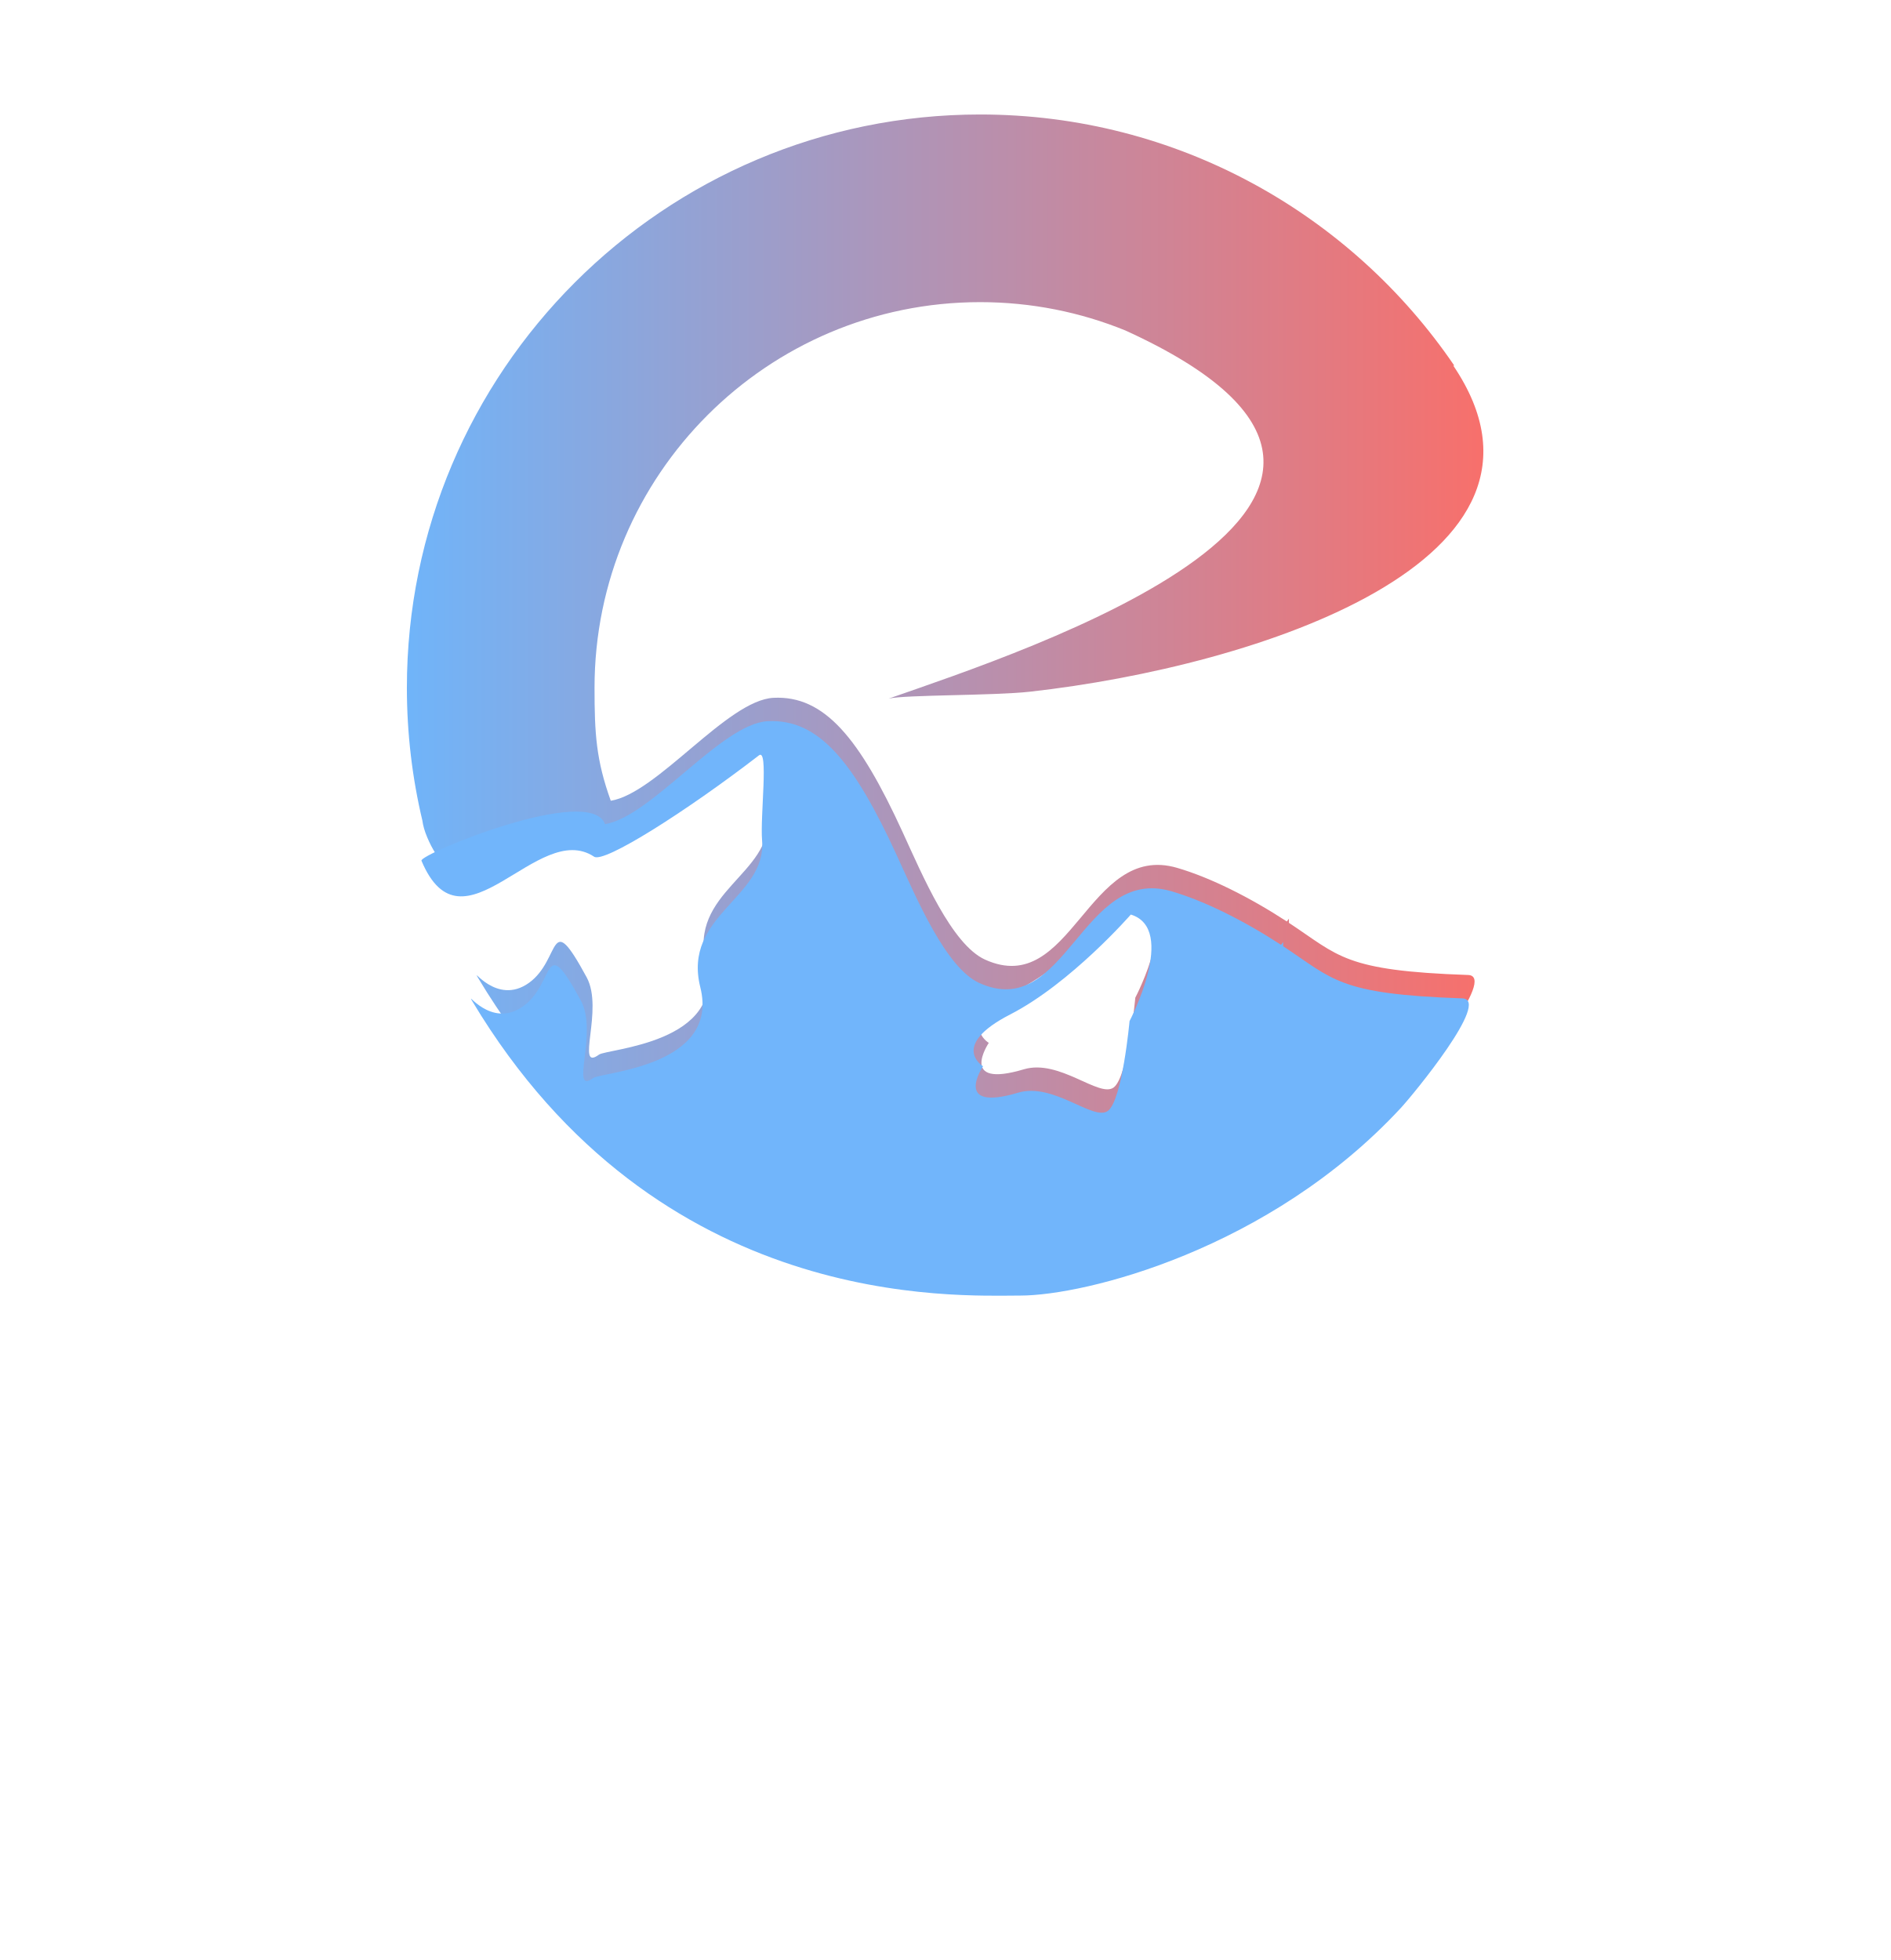
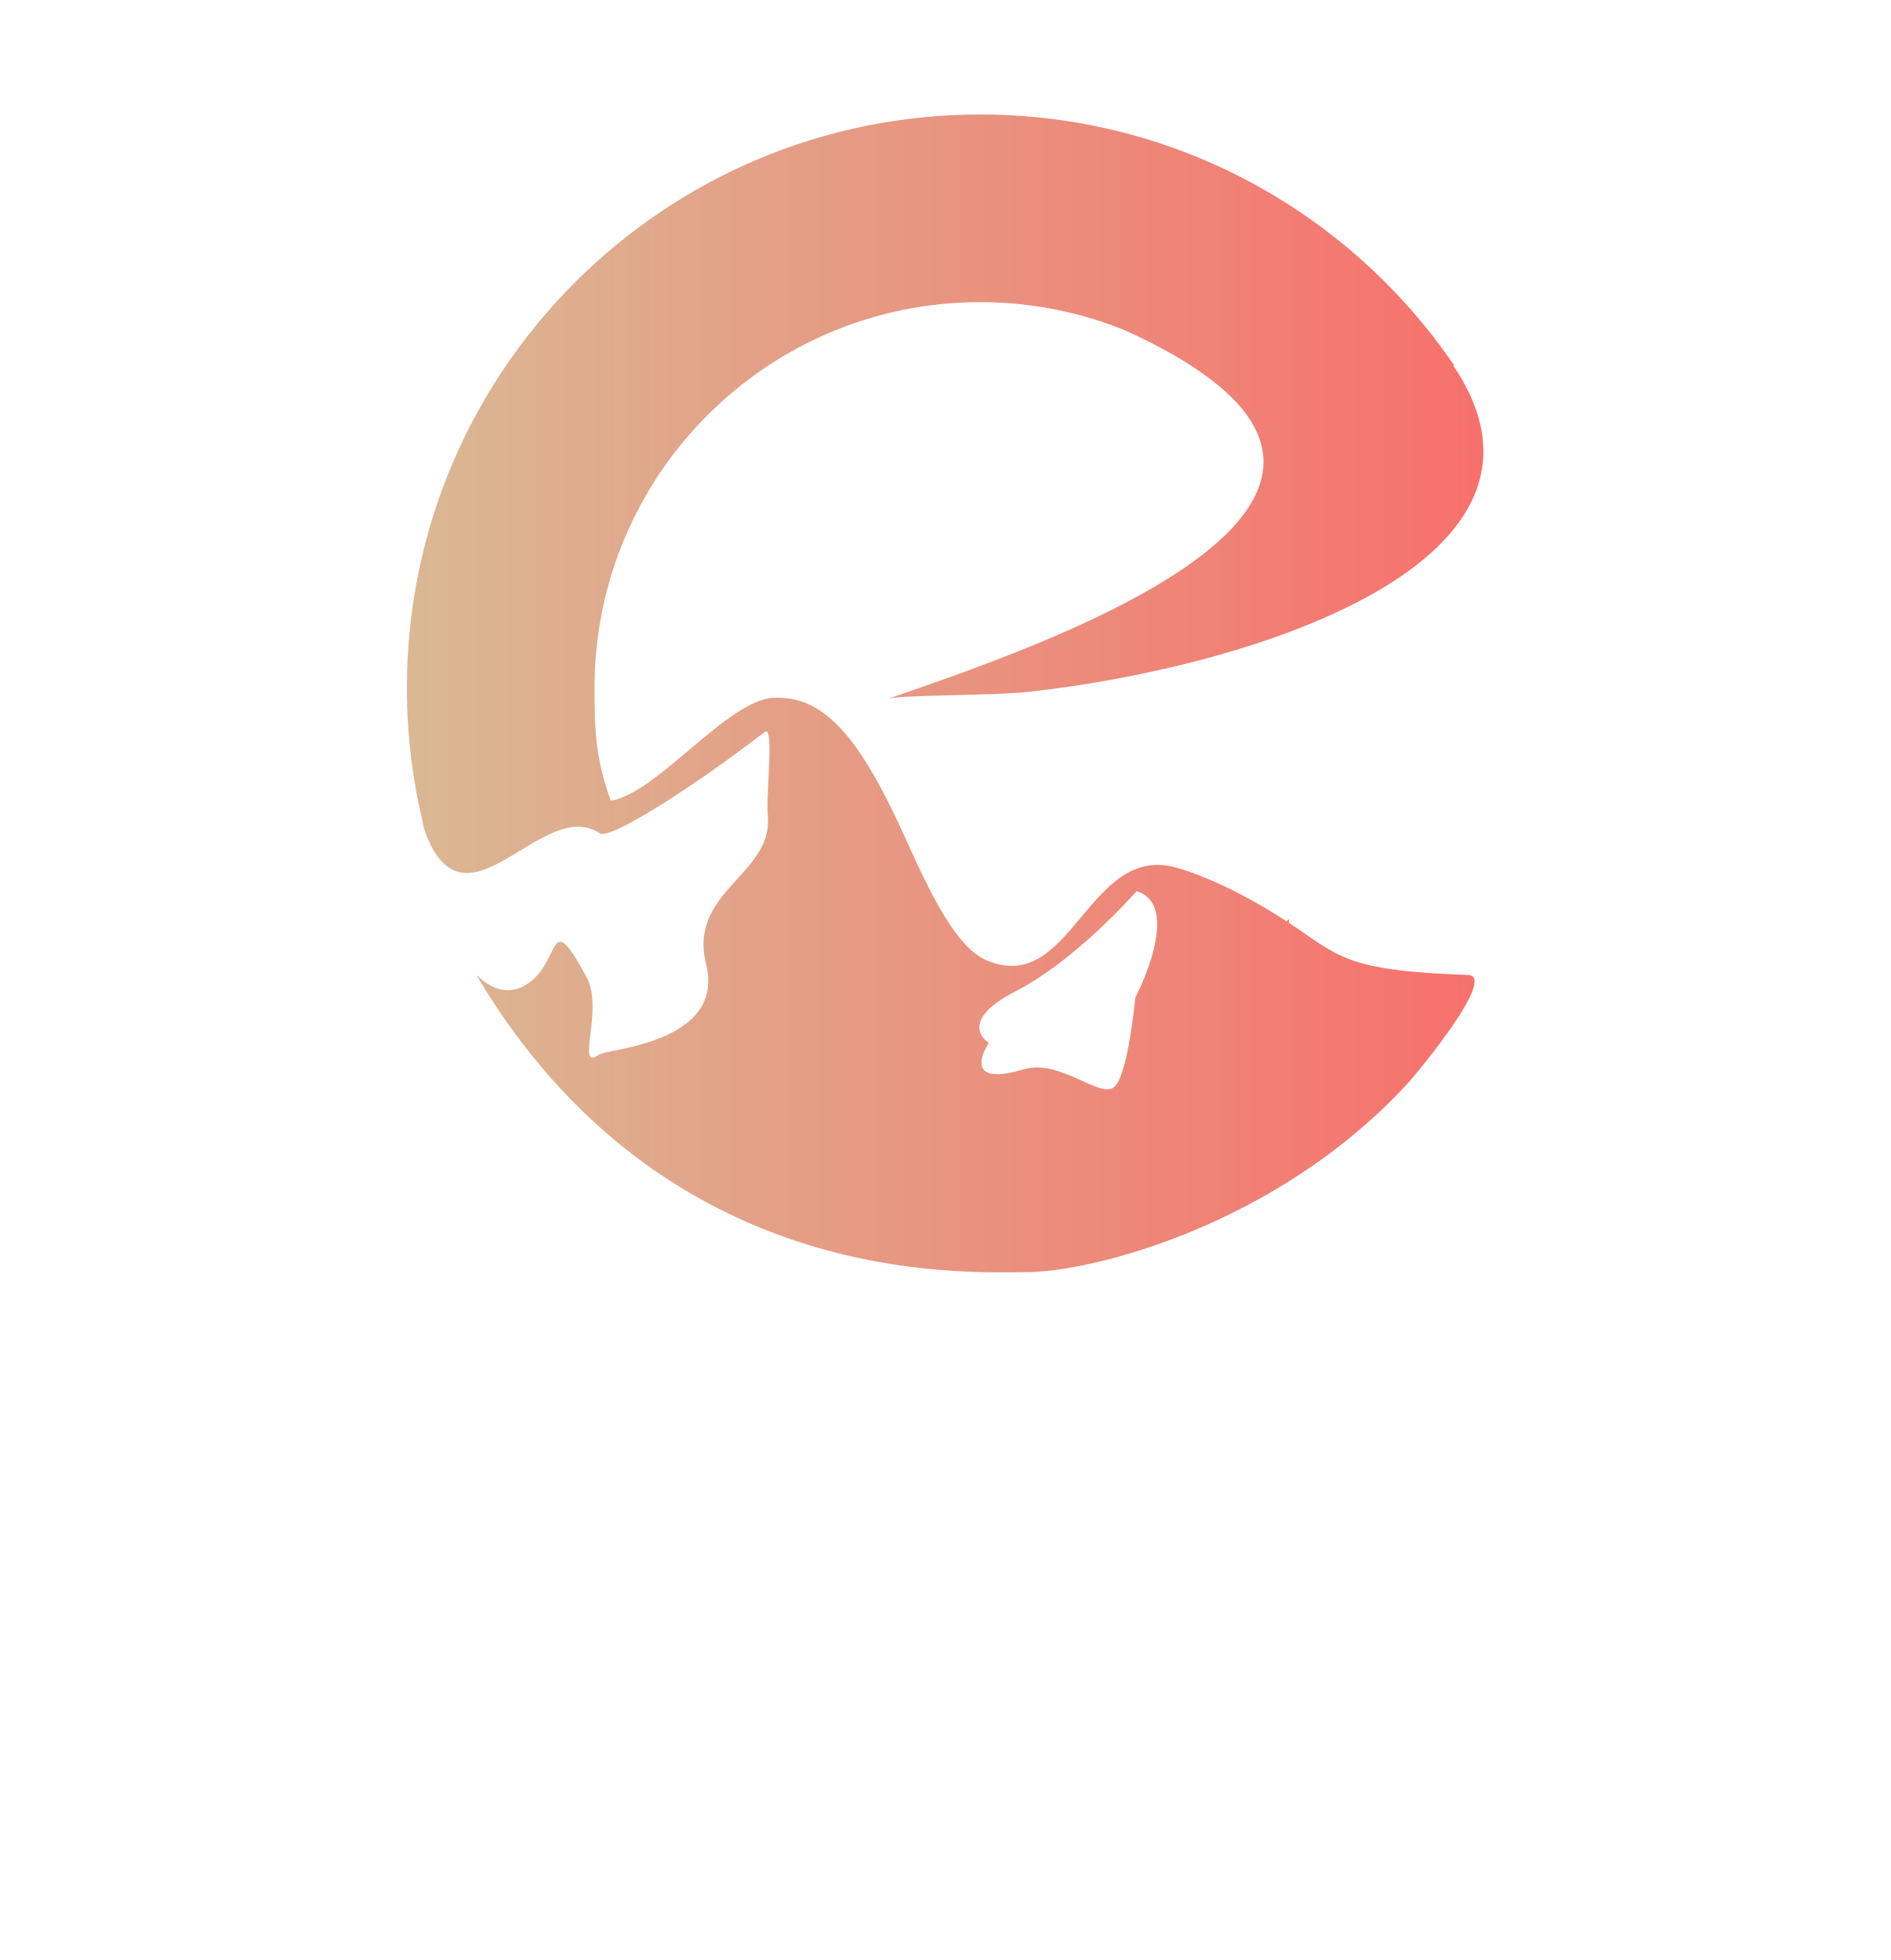
<svg xmlns="http://www.w3.org/2000/svg" width="100%" height="100%" viewBox="0 0 1863 1931" version="1.1" xml:space="preserve" style="fill-rule:evenodd;clip-rule:evenodd;stroke-linejoin:round;stroke-miterlimit:2;" preserveAspectRatio="xMidYMin slice" x="50" y="15">
  <g transform="matrix(1,0,0,1,-26,-2227.95)">
    <g id="小菜的logo-2" transform="matrix(2.17873,0,0,2.25908,2304.58,2827.64)">
      <rect x="-1045.83" y="-265.456" width="854.764" height="854.764" style="fill:none;" />
      <clipPath id="_clip1">
        <rect x="-1045.83" y="-265.456" width="854.764" height="854.764" />
      </clipPath>
      <g clip-path="url(#_clip1)">
        <g transform="matrix(0.385862,0,0,0.372139,-1011.3,-1146.41)">
          <path d="M1229.3,2754.52C1176.77,2733.13 1119.33,2721.34 1059.15,2721.34C809.74,2721.34 607.249,2923.84 607.249,3173.25C607.249,3226.92 609.09,3257.92 626.284,3305.67C680.811,3296.87 762.811,3187.74 816.985,3185.03C876.64,3182.06 917.711,3232.18 968.272,3342.36C991.487,3392.95 1025.74,3474.12 1064.98,3491.86C1166.3,3537.64 1185.1,3353.62 1290.06,3384.32C1329.18,3395.77 1375.26,3418.91 1418.53,3447.13C1419.36,3446.05 1420.18,3444.96 1421,3443.87L1421,3448.74C1480.05,3487.62 1485.54,3504.87 1630.98,3509.85C1665.28,3511.02 1573.12,3622.93 1558.95,3638.22C1404.63,3804.74 1188.42,3858.13 1113.02,3858.13C1037.61,3858.13 688.985,3877.3 470.82,3513.31C461.636,3497.99 492.079,3546.51 530.385,3519.09C568.691,3491.66 553.103,3429.76 598.038,3512.58C618.4,3550.11 584.388,3623.74 612.425,3603.21C621.956,3596.23 761.174,3589.83 737.957,3496.89C716.758,3412.02 815.845,3392.19 810.336,3324.63C807.999,3295.97 818.213,3216.18 806.704,3225.04C720.997,3291.03 625.298,3351.66 613.508,3343.83C547.287,3299.79 459.461,3463.56 411.17,3348.52C408.08,3341.16 406.25,3334.7 405.533,3329.05C393.638,3279.05 387.341,3226.88 387.341,3173.25C387.341,2802.47 688.37,2501.44 1059.15,2501.44C1290.04,2501.44 1493.88,2618.16 1614.81,2795.74L1613.63,2795.74C1767.53,3023.39 1383.37,3148.09 1117.84,3177.83C1074.72,3182.66 971.517,3181.35 951.952,3185.97C1109.22,3130.97 1661.43,2951.34 1229.3,2754.52ZM1242.47,3411.63C1242.47,3411.63 1172.4,3492.06 1101.12,3528.69C1029.45,3565.52 1069.28,3589.42 1069.28,3589.42C1069.28,3589.42 1032.74,3643.54 1110.37,3620.38C1151.99,3607.95 1198.71,3654.19 1215.62,3641.68C1232.53,3629.17 1240.98,3536.47 1240.98,3536.47C1240.98,3536.47 1297.68,3428.52 1242.47,3411.63Z" style="fill:url(#_Linear2);" />
        </g>
-         <g transform="matrix(1.63052,0,0,0.5875,-1209.23,-462.352)">
-           <path d="M738.106,1405.55L655.226,1405.55C644.206,1405.55 634.026,1390.63 628.535,1366.42C623.044,1342.21 623.079,1312.41 628.627,1288.28C655.207,1172.7 695.573,997.167 722.024,882.147C727.539,858.164 737.668,843.415 748.623,843.415C759.578,843.415 769.707,858.164 775.222,882.147L816.846,1063.15L747.694,1363.86L747.694,1363.86C742.245,1387.57 732.962,1402.17 722.98,1405.51L738.116,1405.51L738.106,1405.55Z" style="fill:rgb(114,184,254);" />
-         </g>
-         <g transform="matrix(0.385862,0,0,0.372139,-1013.9,-1136.21)">
-           <path d="M411.17,3348.52C408.08,3341.16 609.09,3257.92 626.284,3305.67C680.811,3296.87 762.811,3187.74 816.985,3185.03C876.64,3182.06 917.711,3232.18 968.272,3342.36C991.487,3392.95 1025.74,3474.12 1064.98,3491.86C1166.3,3537.64 1185.1,3353.62 1290.06,3384.32C1329.18,3395.77 1375.26,3418.91 1418.53,3447.13C1419.36,3446.05 1420.18,3444.96 1421,3443.87L1421,3448.74C1480.05,3487.62 1485.54,3504.87 1630.98,3509.85C1665.28,3511.02 1573.12,3622.93 1558.95,3638.22C1404.63,3804.74 1188.42,3858.13 1113.02,3858.13C1037.61,3858.13 688.985,3877.3 470.82,3513.31C461.636,3497.99 492.079,3546.51 530.385,3519.09C568.691,3491.66 553.103,3429.76 598.038,3512.58C618.4,3550.11 584.388,3623.74 612.425,3603.21C621.956,3596.23 761.174,3589.83 737.957,3496.89C716.758,3412.02 815.845,3392.19 810.336,3324.63C807.999,3295.97 818.213,3216.18 806.704,3225.04C720.997,3291.03 625.298,3351.66 613.508,3343.83C547.287,3299.79 459.461,3463.56 411.17,3348.52ZM1242.47,3411.63C1242.47,3411.63 1172.4,3492.06 1101.12,3528.69C1029.45,3565.52 1069.28,3589.42 1069.28,3589.42C1069.28,3589.42 1032.74,3643.54 1110.37,3620.38C1151.99,3607.95 1198.71,3654.19 1215.62,3641.68C1232.53,3629.17 1240.98,3536.47 1240.98,3536.47C1240.98,3536.47 1297.68,3428.52 1242.47,3411.63Z" style="fill:rgb(113,181,251);" />
-         </g>
      </g>
    </g>
  </g>
  <defs>
    <linearGradient id="_Linear2" x1="0" y1="0" x2="1" y2="0" gradientUnits="userSpaceOnUse" gradientTransform="matrix(1261.53,0,0,1356.87,387.341,3179.87)">
-       <stop offset="0" style="stop-color:rgb(112,180,249);stop-opacity:1" />
+       <stop offset="0" style="stop-color:#dab894;stop-opacity:1" />
      <stop offset="1" style="stop-color:rgb(247,112,108);stop-opacity:1" />
    </linearGradient>
  </defs>
</svg>
